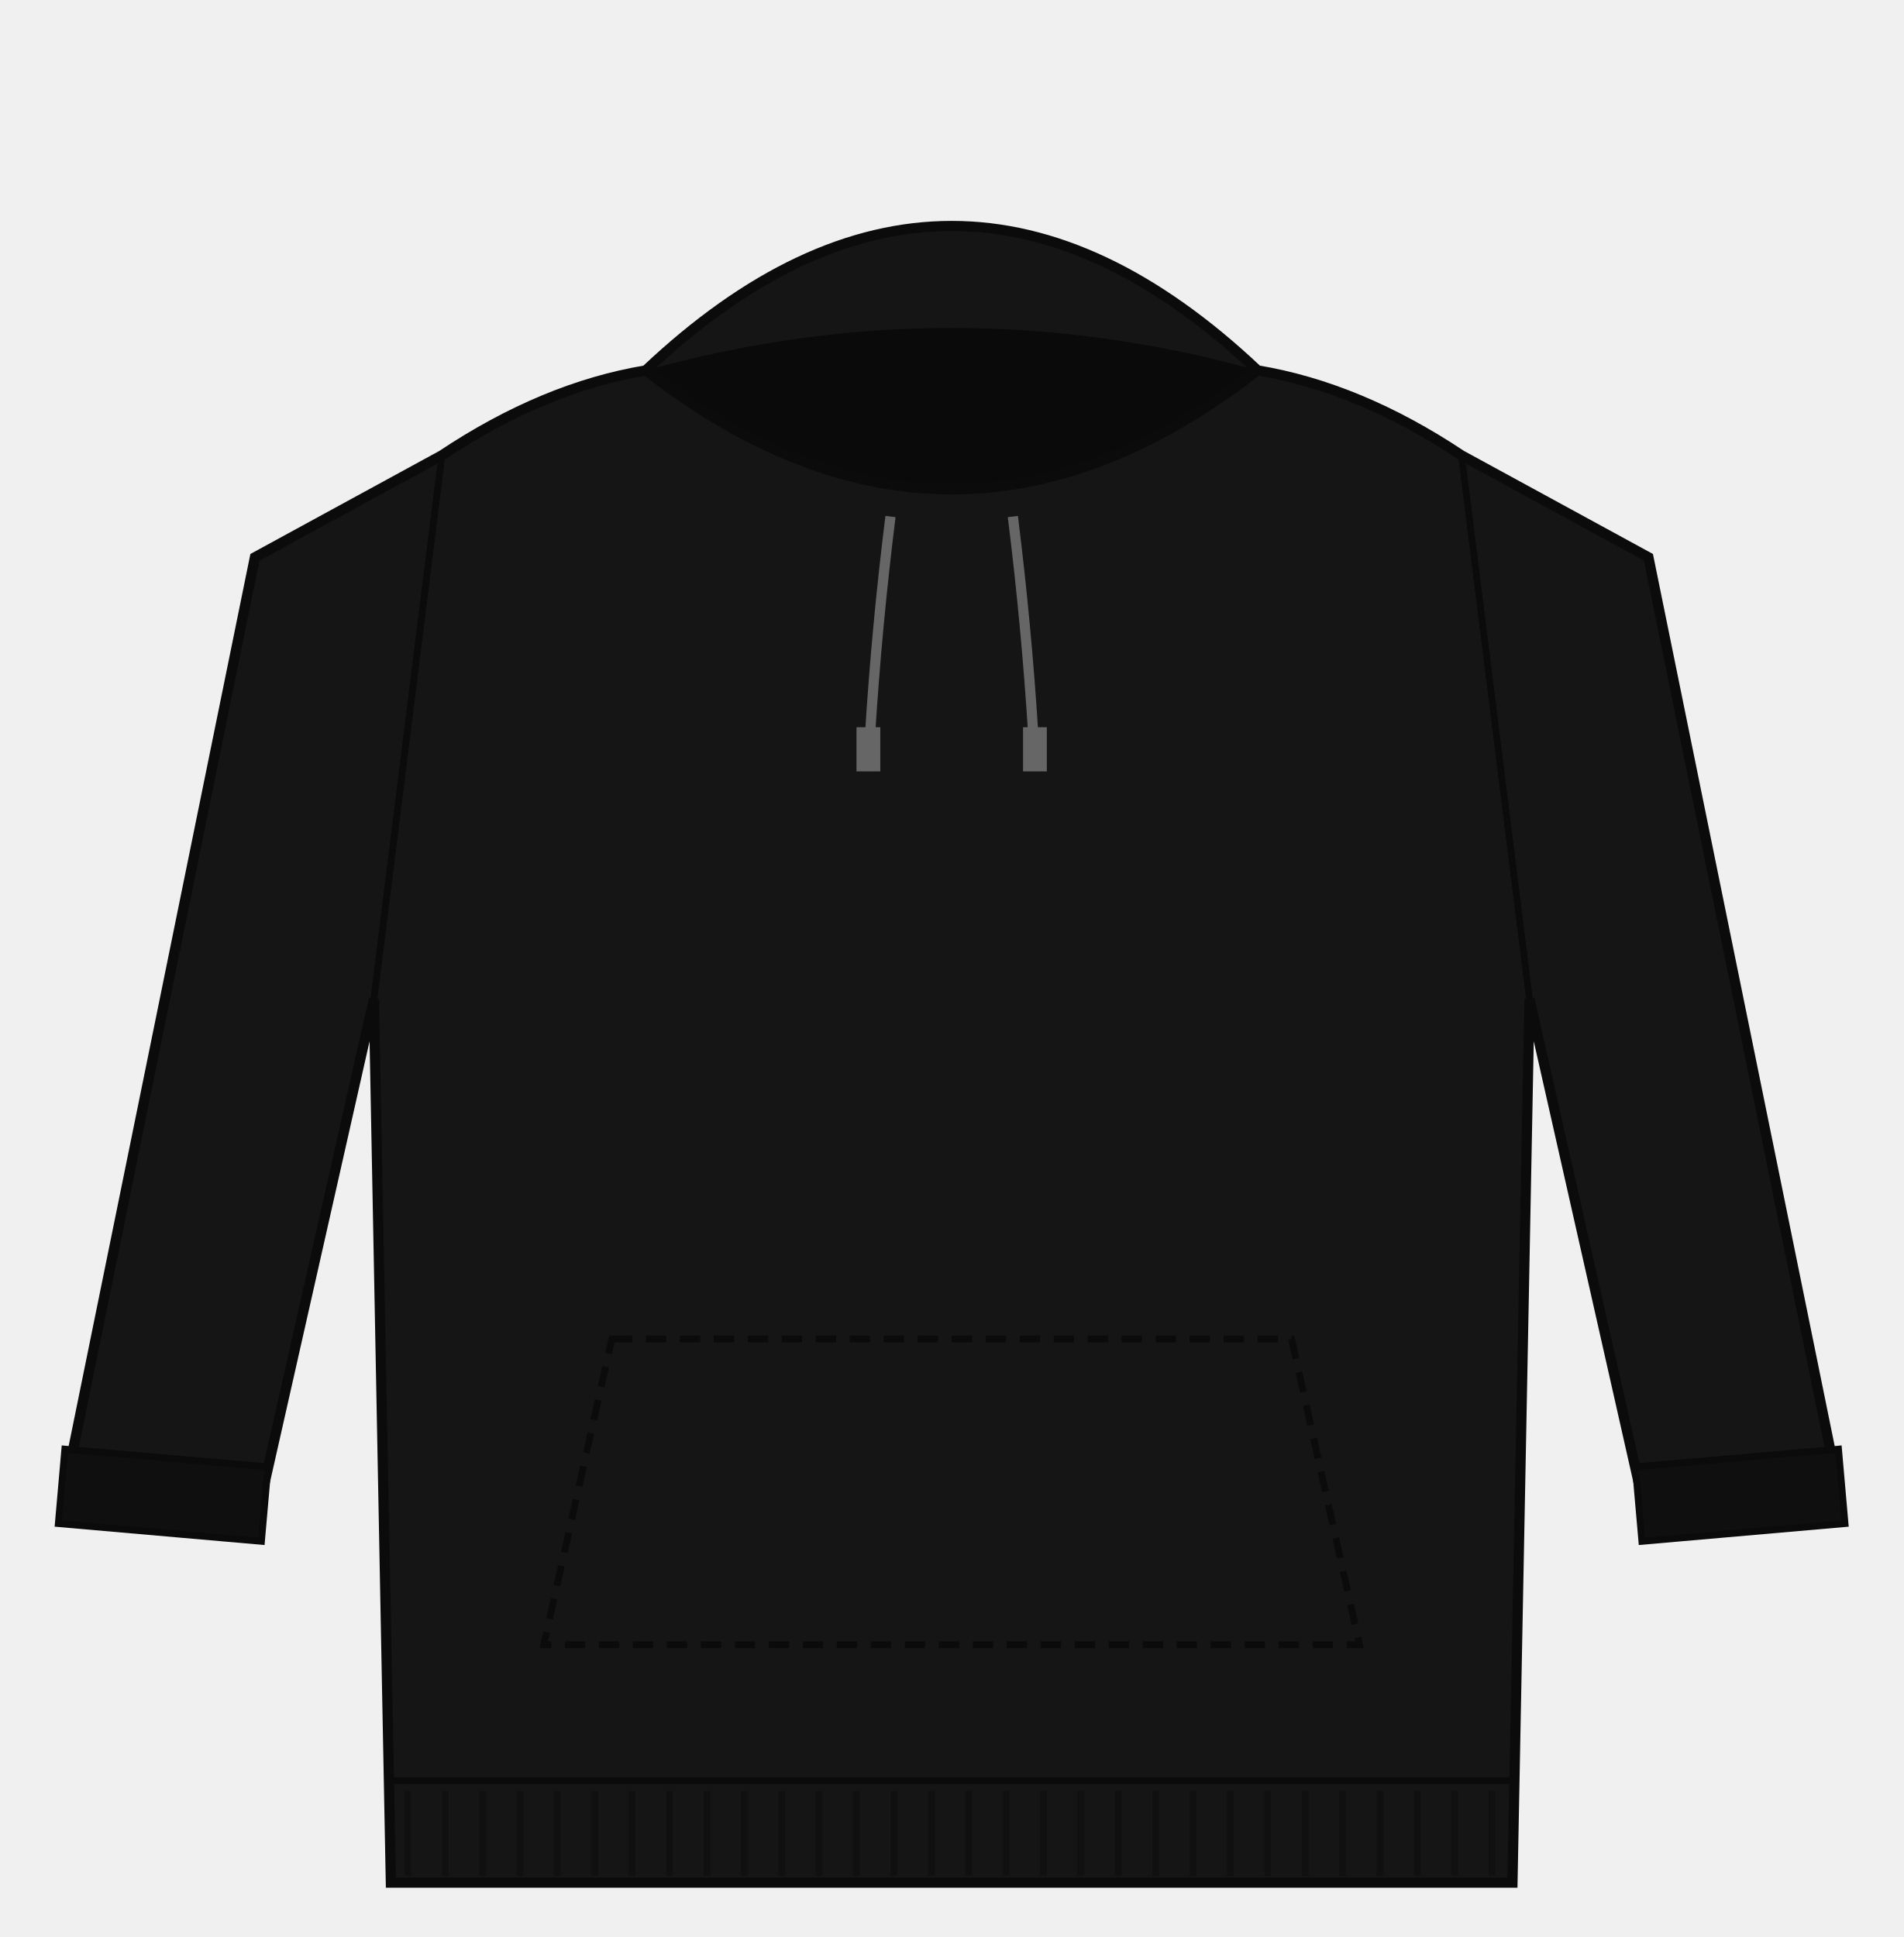
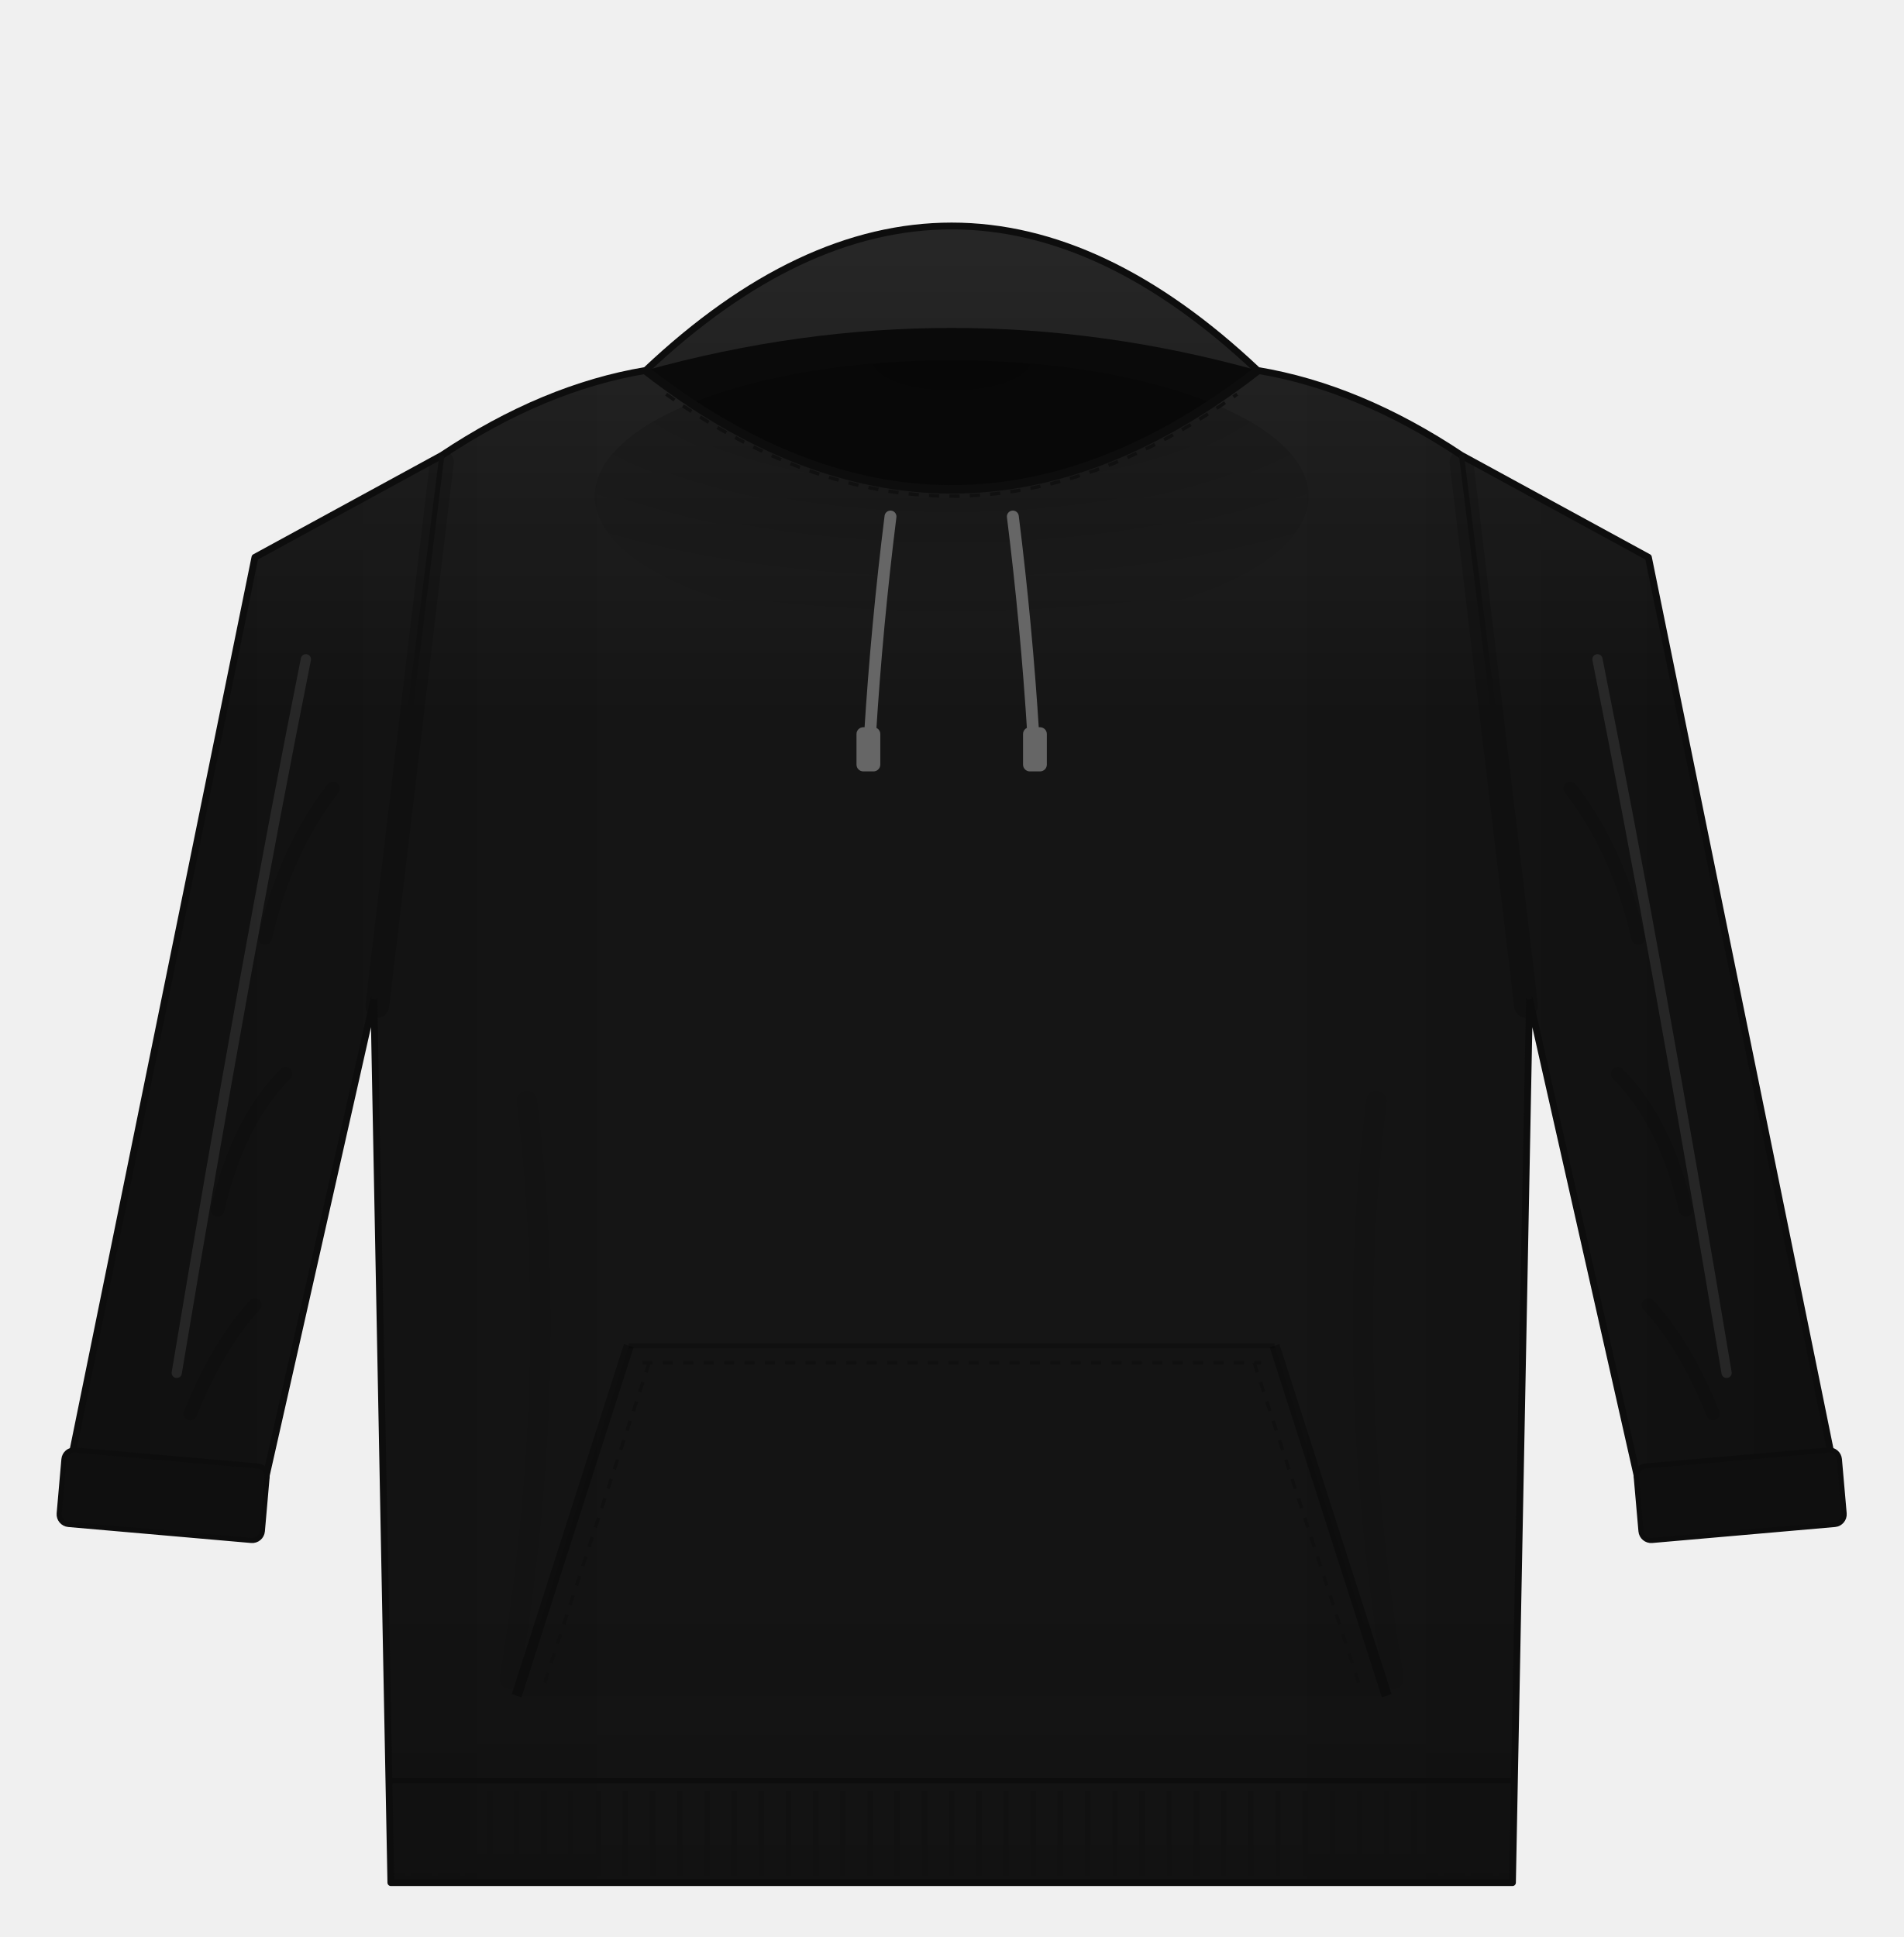
<svg xmlns="http://www.w3.org/2000/svg" viewBox="20 36 560 570" width="560" height="570">
-   <path d="M150 170 L95 200 L40 470 L95 485 L130 330 L135 590 L465 590 L470 330 L505 485 L560 470 L505 200 L450 170 Q420 150 390 145 Q300 60 210 145 Q180 150 150 170 Z" fill="#151515" stroke="#0b0b0b" stroke-width="3" />
-   <path d="M150 170 L130 330 M450 170 L470 330 M135 560 L465 560" stroke="#0b0b0b" stroke-width="2" fill="none" />
-   <g stroke="#101010" stroke-width="2">
+   <defs>
+     <clipPath id="hfc">
+       <path d="M150 170 L95 200 L40 470 L95 485 L130 330 L135 590 L465 590 L470 330 L505 485 L560 470 L505 200 L450 170 Q420 150 390 145 Q300 60 210 145 Q180 150 150 170 Z" />
+     </clipPath>
+     <linearGradient id="hfx" x1="0" x2="1" y1="0" y2="0">
+       <stop offset="0" stop-color="#000" stop-opacity=".26" />
+       <stop offset=".2" stop-color="#000" stop-opacity=".1" />
+       <stop offset=".34" stop-color="#000" stop-opacity="0" />
+       <stop offset=".66" stop-color="#000" stop-opacity="0" />
+       <stop offset=".8" stop-color="#000" stop-opacity=".1" />
+       <stop offset="1" stop-color="#000" stop-opacity=".26" />
+     </linearGradient>
+     <linearGradient id="hfy" x1="0" x2="0" y1="0" y2="1">
+       <stop offset="0" stop-color="#fff" stop-opacity=".1" />
+       <stop offset=".35" stop-color="#fff" stop-opacity="0" />
+       <stop offset=".8" stop-color="#000" stop-opacity="0" />
+       <stop offset="1" stop-color="#000" stop-opacity=".16" />
+     </linearGradient>
+     <radialGradient id="hfn" cx=".5" cy="0" r="1">
+       <stop offset="0" stop-color="#000" stop-opacity=".28" />
+       <stop offset="1" stop-color="#000" stop-opacity="0" />
+     </radialGradient>
+   </defs>
+   <path d="M150 170 L95 200 L40 470 L95 485 L130 330 L135 590 L465 590 L470 330 L505 485 L560 470 L505 200 L450 170 Q420 150 390 145 Q300 60 210 145 Q180 150 150 170 Z" fill="#151515" />
+   <g clip-path="url(#hfc)">
+     <rect x="30" y="50" width="540" height="560" fill="url(#hfx)" />
+     <rect x="30" y="50" width="540" height="560" fill="url(#hfy)" />
+     <path d="M150 172 L131 332" stroke="#000" stroke-opacity="0.16" stroke-width="7" fill="none" stroke-linecap="round" />
+     <path d="M450 172 L469 332" stroke="#000" stroke-opacity="0.16" stroke-width="7" fill="none" stroke-linecap="round" />
+     <path d="M118 268 Q104 286 98 312" stroke="#000" stroke-opacity="0.13" stroke-width="4" fill="none" stroke-linecap="round" />
+     <path d="M104 352 Q90 366 84 392" stroke="#000" stroke-opacity="0.13" stroke-width="4" fill="none" stroke-linecap="round" />
+     <path d="M95 420 Q84 432 76 452" stroke="#000" stroke-opacity="0.1" stroke-width="4" fill="none" stroke-linecap="round" />
+     <path d="M482 268 Q496 286 502 312" stroke="#000" stroke-opacity="0.13" stroke-width="4" fill="none" stroke-linecap="round" />
+     <path d="M496 352 Q510 366 516 392" stroke="#000" stroke-opacity="0.13" stroke-width="4" fill="none" stroke-linecap="round" />
+     <path d="M505 420 Q516 432 524 452" stroke="#000" stroke-opacity="0.1" stroke-width="4" fill="none" stroke-linecap="round" />
+     <path d="M110 230 Q92 320 72 440" stroke="#fff" stroke-opacity="0.09" stroke-width="3" fill="none" stroke-linecap="round" />
+     <path d="M490 230 Q508 320 528 440" stroke="#fff" stroke-opacity="0.09" stroke-width="3" fill="none" stroke-linecap="round" />
+     <path d="M175 360 Q185 440 170 530" stroke="#000" stroke-opacity="0.06" stroke-width="6" fill="none" stroke-linecap="round" />
+     <path d="M425 360 Q415 440 430 530" stroke="#000" stroke-opacity="0.06" stroke-width="6" fill="none" stroke-linecap="round" />
+   </g>
+   <path d="M150 170 L95 200 L40 470 L95 485 L130 330 L135 590 L465 590 L470 330 L505 485 L560 470 L505 200 L450 170 Q420 150 390 145 Q300 60 210 145 Q180 150 150 170 Z" fill="none" stroke="#0d0d0d" stroke-width="2" stroke-linejoin="round" />
+   <path d="M150 170 L130 330 M450 170 L470 330" stroke="#101010" stroke-width="1.5" fill="none" />
+   <path d="M135 560 L465 560" stroke="#0d0d0d" stroke-width="1.5" fill="none" />
+   <g stroke="#111111" stroke-width="1.6">
    <line x1="140" y1="563" x2="140" y2="588" />
-     <line x1="151" y1="563" x2="151" y2="588" />
-     <line x1="162" y1="563" x2="162" y2="588" />
-     <line x1="173" y1="563" x2="173" y2="588" />
-     <line x1="184" y1="563" x2="184" y2="588" />
-     <line x1="195" y1="563" x2="195" y2="588" />
-     <line x1="206" y1="563" x2="206" y2="588" />
-     <line x1="217" y1="563" x2="217" y2="588" />
+     <line x1="148" y1="563" x2="148" y2="588" />
+     <line x1="156" y1="563" x2="156" y2="588" />
+     <line x1="164" y1="563" x2="164" y2="588" />
+     <line x1="172" y1="563" x2="172" y2="588" />
+     <line x1="180" y1="563" x2="180" y2="588" />
+     <line x1="188" y1="563" x2="188" y2="588" />
+     <line x1="196" y1="563" x2="196" y2="588" />
+     <line x1="204" y1="563" x2="204" y2="588" />
+     <line x1="212" y1="563" x2="212" y2="588" />
+     <line x1="220" y1="563" x2="220" y2="588" />
    <line x1="228" y1="563" x2="228" y2="588" />
-     <line x1="239" y1="563" x2="239" y2="588" />
-     <line x1="250" y1="563" x2="250" y2="588" />
-     <line x1="261" y1="563" x2="261" y2="588" />
-     <line x1="272" y1="563" x2="272" y2="588" />
-     <line x1="283" y1="563" x2="283" y2="588" />
-     <line x1="294" y1="563" x2="294" y2="588" />
-     <line x1="305" y1="563" x2="305" y2="588" />
+     <line x1="236" y1="563" x2="236" y2="588" />
+     <line x1="244" y1="563" x2="244" y2="588" />
+     <line x1="252" y1="563" x2="252" y2="588" />
+     <line x1="260" y1="563" x2="260" y2="588" />
+     <line x1="268" y1="563" x2="268" y2="588" />
+     <line x1="276" y1="563" x2="276" y2="588" />
+     <line x1="284" y1="563" x2="284" y2="588" />
+     <line x1="292" y1="563" x2="292" y2="588" />
+     <line x1="300" y1="563" x2="300" y2="588" />
+     <line x1="308" y1="563" x2="308" y2="588" />
    <line x1="316" y1="563" x2="316" y2="588" />
-     <line x1="327" y1="563" x2="327" y2="588" />
-     <line x1="338" y1="563" x2="338" y2="588" />
-     <line x1="349" y1="563" x2="349" y2="588" />
-     <line x1="360" y1="563" x2="360" y2="588" />
-     <line x1="371" y1="563" x2="371" y2="588" />
-     <line x1="382" y1="563" x2="382" y2="588" />
-     <line x1="393" y1="563" x2="393" y2="588" />
+     <line x1="324" y1="563" x2="324" y2="588" />
+     <line x1="332" y1="563" x2="332" y2="588" />
+     <line x1="340" y1="563" x2="340" y2="588" />
+     <line x1="348" y1="563" x2="348" y2="588" />
+     <line x1="356" y1="563" x2="356" y2="588" />
+     <line x1="364" y1="563" x2="364" y2="588" />
+     <line x1="372" y1="563" x2="372" y2="588" />
+     <line x1="380" y1="563" x2="380" y2="588" />
+     <line x1="388" y1="563" x2="388" y2="588" />
+     <line x1="396" y1="563" x2="396" y2="588" />
    <line x1="404" y1="563" x2="404" y2="588" />
-     <line x1="415" y1="563" x2="415" y2="588" />
-     <line x1="426" y1="563" x2="426" y2="588" />
-     <line x1="437" y1="563" x2="437" y2="588" />
-     <line x1="448" y1="563" x2="448" y2="588" />
-     <line x1="459" y1="563" x2="459" y2="588" />
+     <line x1="412" y1="563" x2="412" y2="588" />
+     <line x1="420" y1="563" x2="420" y2="588" />
+     <line x1="428" y1="563" x2="428" y2="588" />
+     <line x1="436" y1="563" x2="436" y2="588" />
+     <line x1="444" y1="563" x2="444" y2="588" />
+     <line x1="452" y1="563" x2="452" y2="588" />
+     <line x1="460" y1="563" x2="460" y2="588" />
  </g>
-   <rect x="38" y="465" width="60" height="22" fill="#0f0f0f" stroke="#0b0b0b" stroke-width="2" transform="rotate(5 68 476)" />
-   <rect x="502" y="465" width="60" height="22" fill="#0f0f0f" stroke="#0b0b0b" stroke-width="2" transform="rotate(-5 532 476)" />
+   <rect x="38" y="465" width="60" height="22" rx="3" fill="#0f0f0f" stroke="#0d0d0d" stroke-width="1.5" transform="rotate(5 68 476)" />
+   <rect x="502" y="465" width="60" height="22" rx="3" fill="#0f0f0f" stroke="#0d0d0d" stroke-width="1.5" transform="rotate(-5 532 476)" />
  <path d="M210 145 Q300 215 390 145 Q300 120 210 145 Z" fill="#0a0a0a" />
-   <path d="M210 145 Q300 215 390 145" fill="none" stroke="#0b0b0b" stroke-width="3" />
-   <path d="M200 430 L400 430 L420 520 L180 520 Z" fill="none" stroke="#0b0b0b" stroke-width="2" stroke-dasharray="6 4" />
-   <path d="M282 188 Q278 220 276 252 M318 188 Q322 220 324 252" stroke="#666666" stroke-width="3" fill="none" />
-   <rect x="272" y="250" width="7" height="13" fill="#666666" />
-   <rect x="321" y="250" width="7" height="13" fill="#666666" />
+   <ellipse cx="300" cy="182" rx="105" ry="40" fill="url(#hfn)" />
+   <path d="M210 145 Q300 215 390 145" fill="none" stroke="#0d0d0d" stroke-width="2.5" />
+   <path d="M216 152 Q300 212 384 152" fill="none" stroke="#101010" stroke-width="1" stroke-dasharray="3 3" />
+   <path d="M205 432 L395 432 L428 535 L172 535 Z" fill="#000" fill-opacity=".05" />
+   <path d="M205 432 L395 432" stroke="#101010" stroke-width="1.5" />
+   <path d="M205 432 L172 535 M395 432 L428 535" stroke="#000" stroke-opacity=".3" stroke-width="3" />
+   <path d="M209 437 L391 437 M211 437 L180 532 M389 437 L420 532" stroke="#101010" stroke-width="1" stroke-dasharray="3 3" fill="none" />
+   <path d="M282 188 Q278 220 276 252 M318 188 Q322 220 324 252" stroke="#666666" stroke-width="3.5" fill="none" stroke-linecap="round" />
+   <rect x="272" y="250" width="7" height="13" rx="2" fill="#666666" />
+   <rect x="321" y="250" width="7" height="13" rx="2" fill="#666666" />
</svg>
